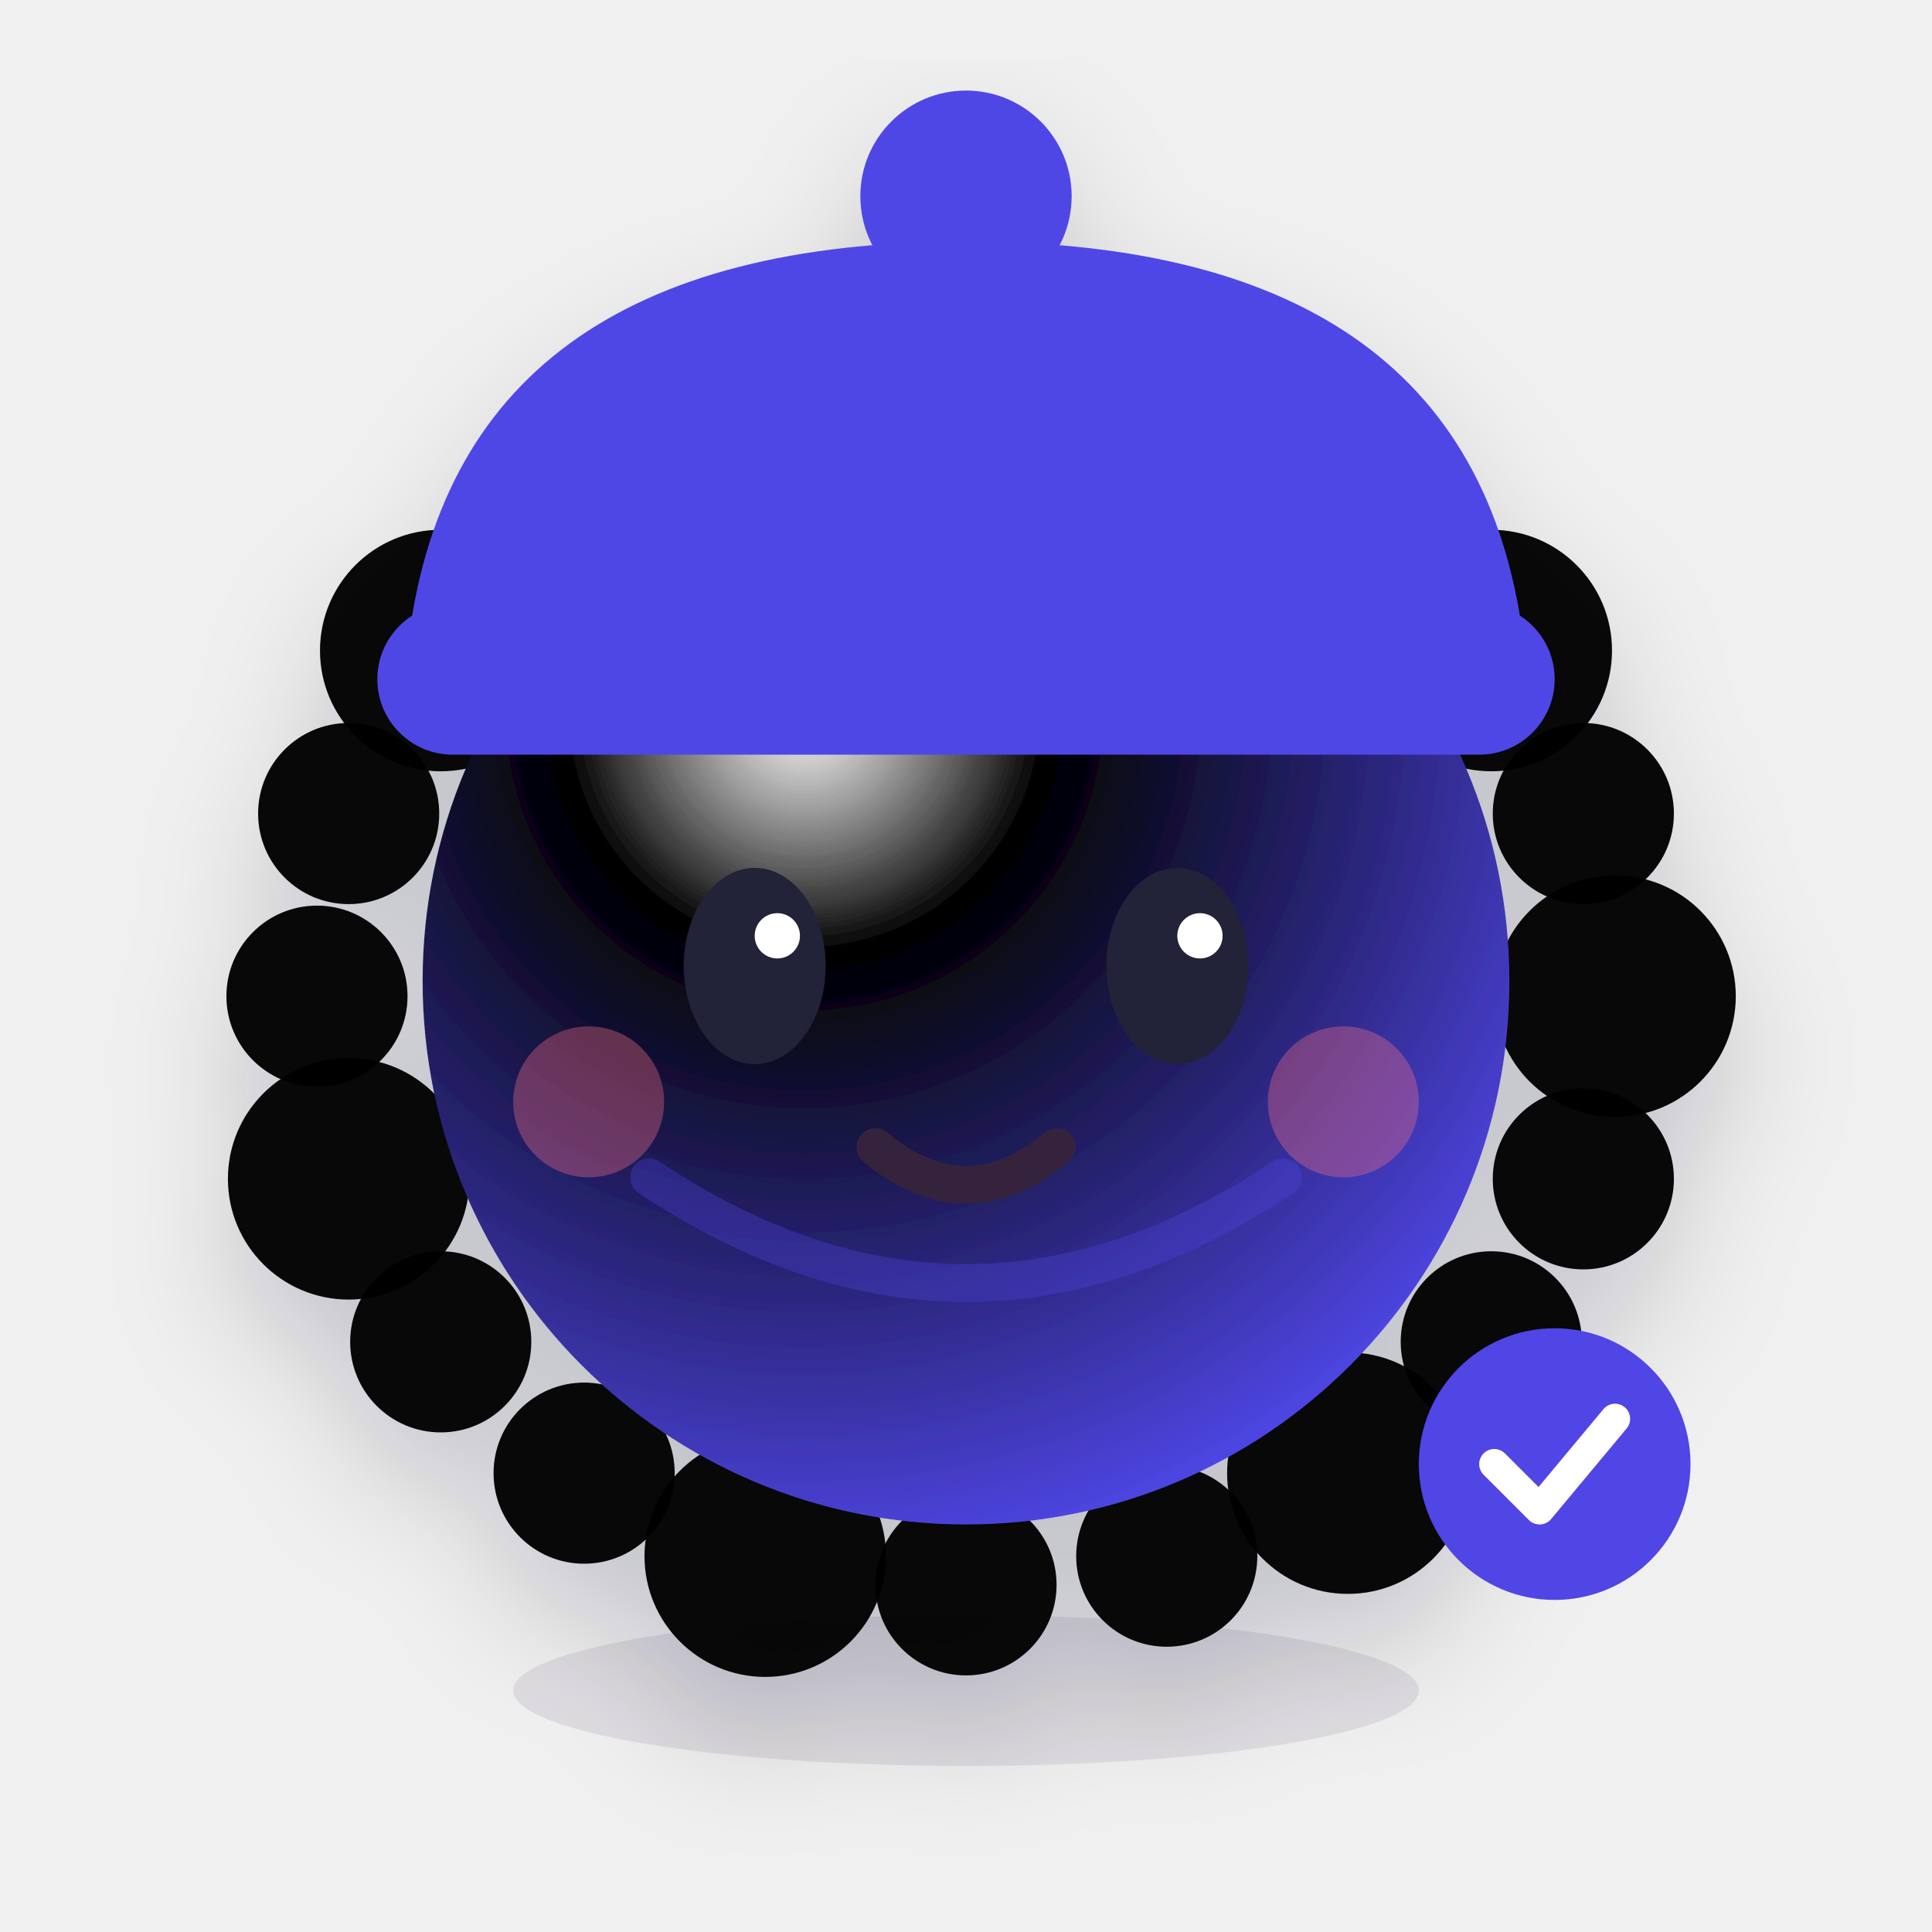
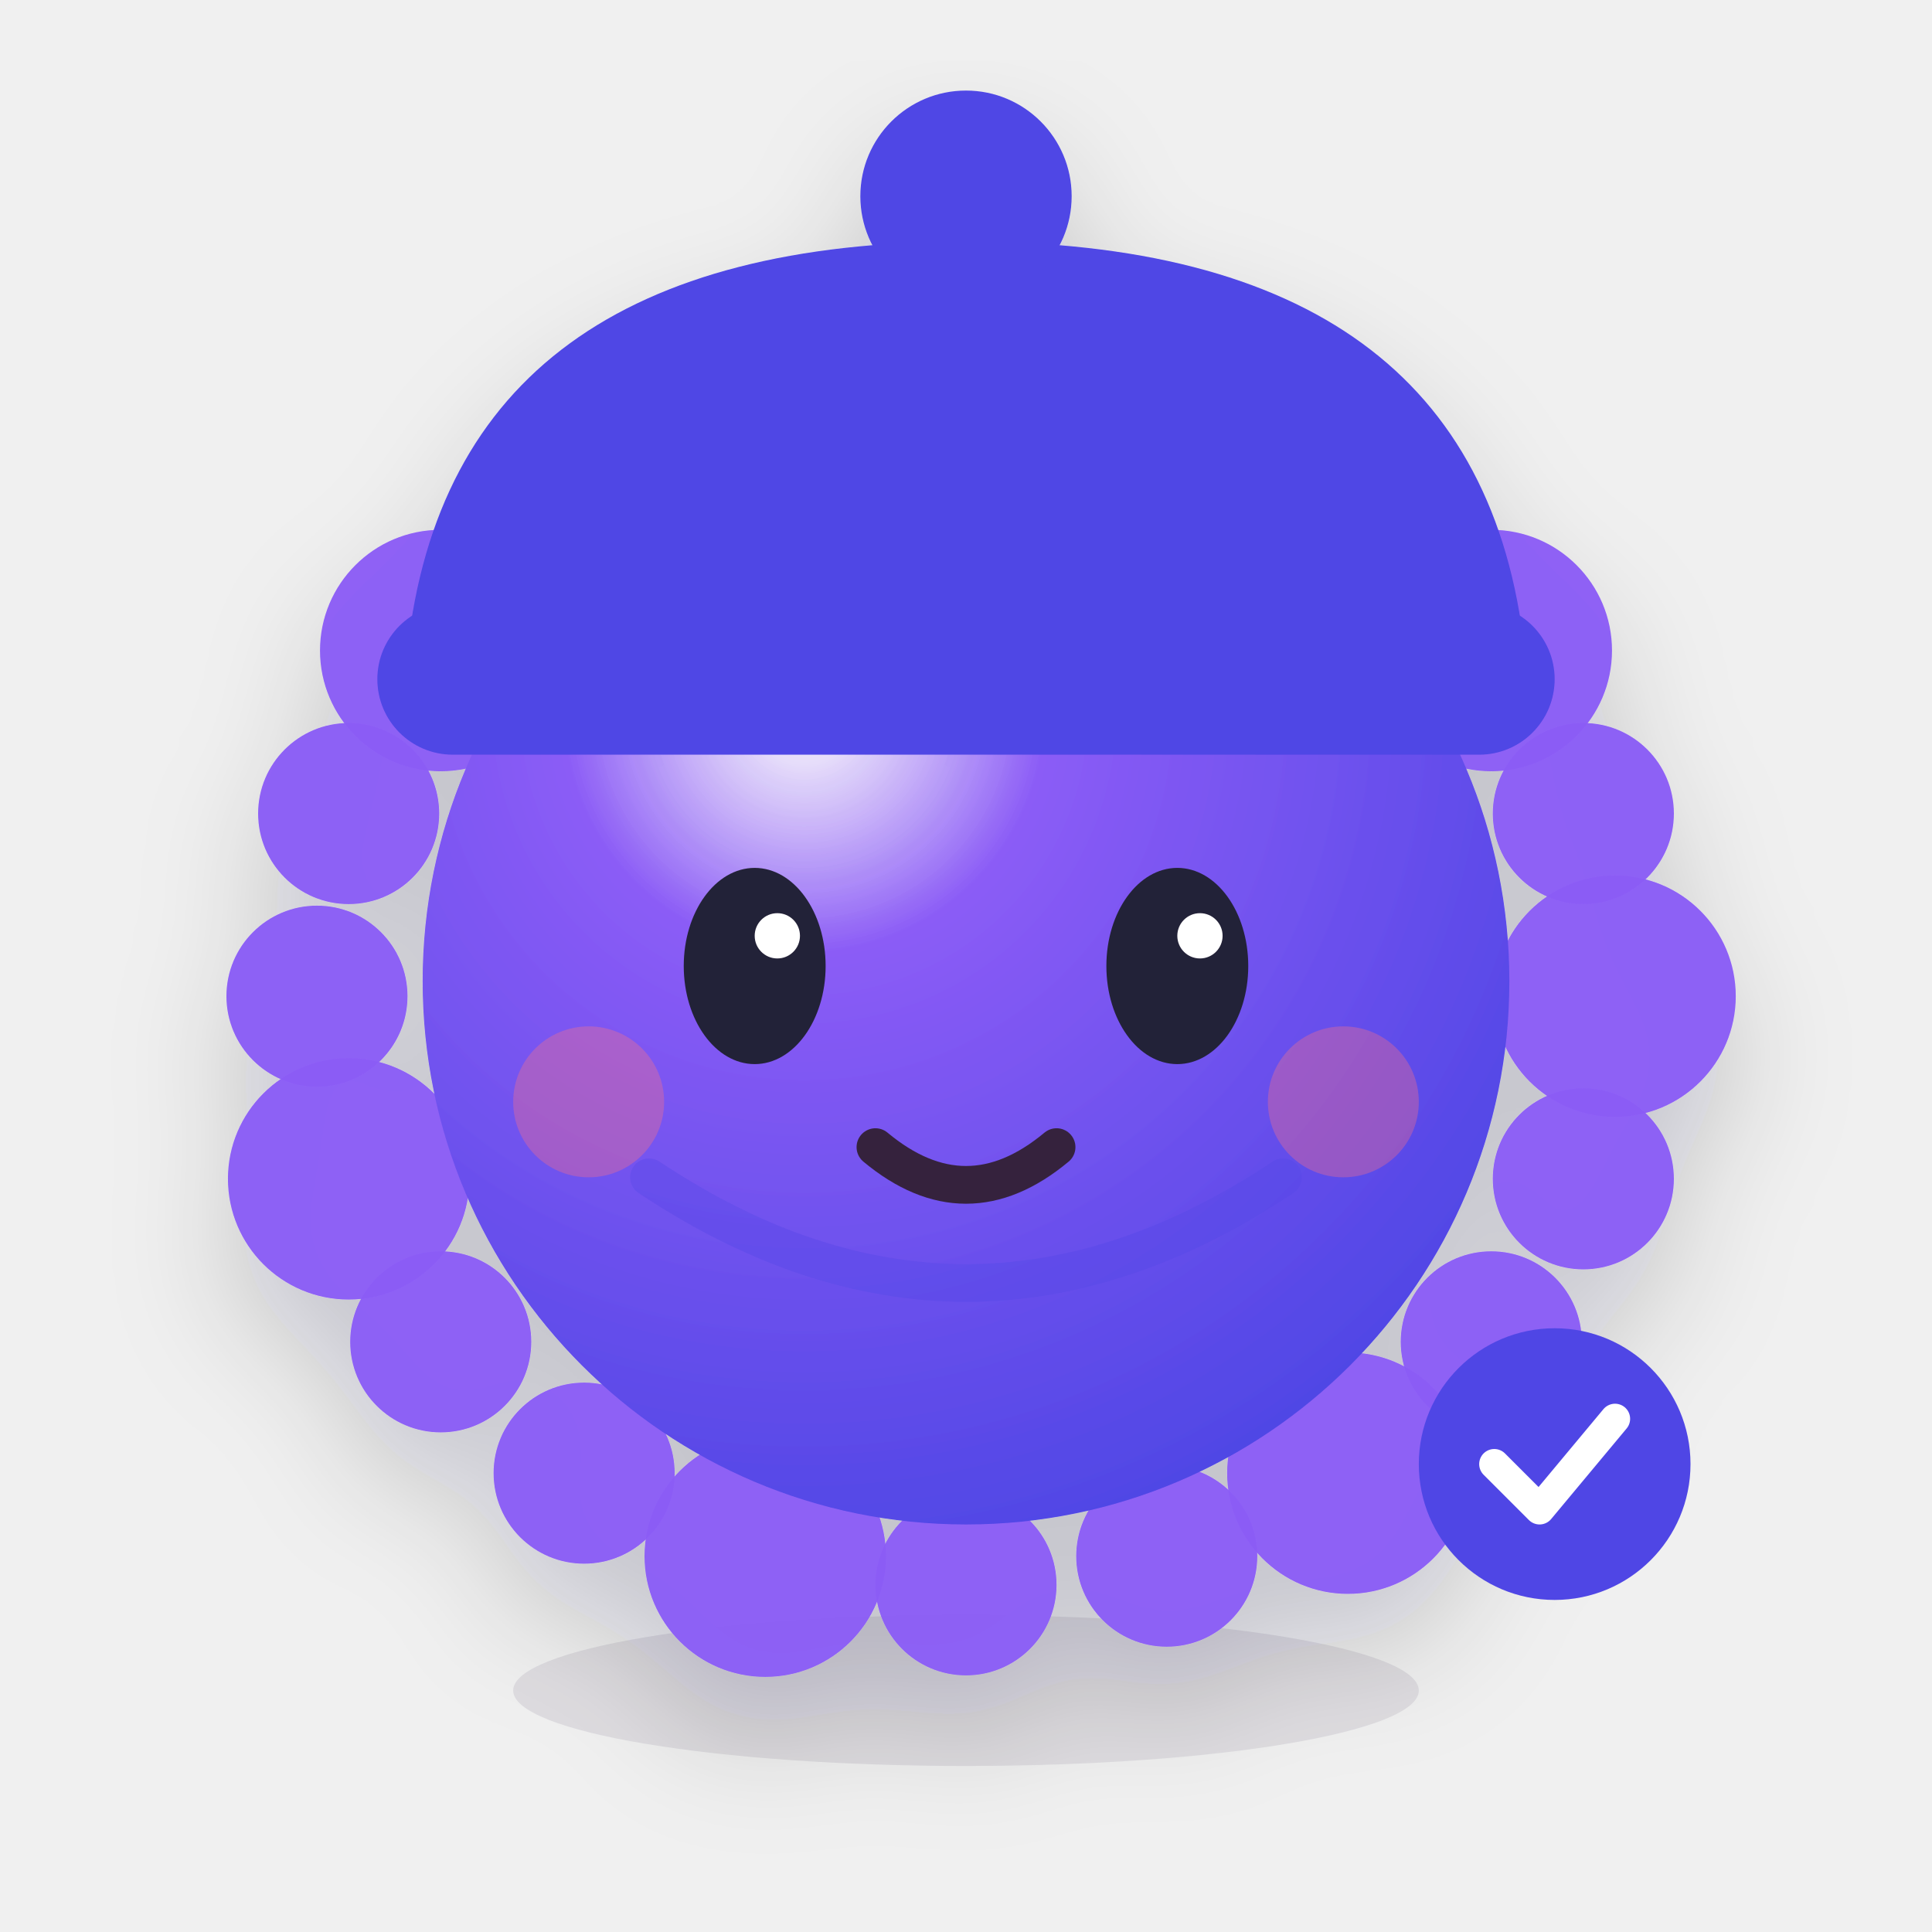
<svg xmlns="http://www.w3.org/2000/svg" viewBox="0 0 128 128" role="img" aria-labelledby="title desc">
  <defs>
    <radialGradient id="fur" cx="35%" cy="25%" r="80%">
      <stop offset="0" stop-color="#ffffff" stop-opacity=".85" />
-       <stop offset=".28" stop-color="8b5cf6" />
+       <stop offset=".28" stop-color="#8b5cf6" />
      <stop offset="1" stop-color="#4f46e5" />
    </radialGradient>
    <filter id="shadow" x="-30%" y="-30%" width="160%" height="170%">
      <feDropShadow dx="0" dy="4" stdDeviation="4" flood-color="#1b1630" flood-opacity=".18" />
    </filter>
  </defs>
  <ellipse cx="64" cy="112" rx="30" ry="5" fill="#51476a" opacity=".12" />
  <g filter="url(#shadow)">
-     <circle cx="107.0" cy="66.0" r="8" fill="8b5cf6" opacity=".96" />
-     <circle cx="104.9" cy="78.1" r="6" fill="8b5cf6" opacity=".96" />
-     <circle cx="98.8" cy="88.9" r="6" fill="8b5cf6" opacity=".96" />
-     <circle cx="89.3" cy="97.6" r="8" fill="8b5cf6" opacity=".96" />
-     <circle cx="77.3" cy="103.1" r="6" fill="8b5cf6" opacity=".96" />
-     <circle cx="64.0" cy="105.0" r="6" fill="8b5cf6" opacity=".96" />
-     <circle cx="50.7" cy="103.1" r="8" fill="8b5cf6" opacity=".96" />
-     <circle cx="38.7" cy="97.6" r="6" fill="8b5cf6" opacity=".96" />
-     <circle cx="29.2" cy="88.9" r="6" fill="8b5cf6" opacity=".96" />
-     <circle cx="23.1" cy="78.1" r="8" fill="8b5cf6" opacity=".96" />
-     <circle cx="21.0" cy="66.0" r="6" fill="8b5cf6" opacity=".96" />
-     <circle cx="23.1" cy="53.9" r="6" fill="8b5cf6" opacity=".96" />
-     <circle cx="29.2" cy="43.1" r="8" fill="8b5cf6" opacity=".96" />
-     <circle cx="38.7" cy="34.4" r="6" fill="8b5cf6" opacity=".96" />
-     <circle cx="50.7" cy="28.9" r="6" fill="8b5cf6" opacity=".96" />
-     <circle cx="64.0" cy="27.0" r="8" fill="8b5cf6" opacity=".96" />
-     <circle cx="77.3" cy="28.9" r="6" fill="8b5cf6" opacity=".96" />
-     <circle cx="89.3" cy="34.4" r="6" fill="8b5cf6" opacity=".96" />
-     <circle cx="98.8" cy="43.1" r="8" fill="8b5cf6" opacity=".96" />
-     <circle cx="104.9" cy="53.9" r="6" fill="8b5cf6" opacity=".96" />
+     <circle cx="107.0" cy="66.0" r="8" fill="#8b5cf6" opacity=".96" />
+     <circle cx="104.9" cy="78.1" r="6" fill="#8b5cf6" opacity=".96" />
+     <circle cx="98.8" cy="88.9" r="6" fill="#8b5cf6" opacity=".96" />
+     <circle cx="89.3" cy="97.6" r="8" fill="#8b5cf6" opacity=".96" />
+     <circle cx="77.3" cy="103.1" r="6" fill="#8b5cf6" opacity=".96" />
+     <circle cx="64.0" cy="105.0" r="6" fill="#8b5cf6" opacity=".96" />
+     <circle cx="50.7" cy="103.1" r="8" fill="#8b5cf6" opacity=".96" />
+     <circle cx="38.7" cy="97.6" r="6" fill="#8b5cf6" opacity=".96" />
+     <circle cx="29.2" cy="88.9" r="6" fill="#8b5cf6" opacity=".96" />
+     <circle cx="23.1" cy="78.1" r="8" fill="#8b5cf6" opacity=".96" />
+     <circle cx="21.0" cy="66.0" r="6" fill="#8b5cf6" opacity=".96" />
+     <circle cx="23.1" cy="53.9" r="6" fill="#8b5cf6" opacity=".96" />
+     <circle cx="29.2" cy="43.1" r="8" fill="#8b5cf6" opacity=".96" />
+     <circle cx="38.7" cy="34.4" r="6" fill="#8b5cf6" opacity=".96" />
+     <circle cx="50.7" cy="28.9" r="6" fill="#8b5cf6" opacity=".96" />
+     <circle cx="64.0" cy="27.0" r="8" fill="#8b5cf6" opacity=".96" />
+     <circle cx="77.3" cy="28.9" r="6" fill="#8b5cf6" opacity=".96" />
+     <circle cx="89.3" cy="34.4" r="6" fill="#8b5cf6" opacity=".96" />
+     <circle cx="98.8" cy="43.1" r="8" fill="#8b5cf6" opacity=".96" />
+     <circle cx="104.9" cy="53.9" r="6" fill="#8b5cf6" opacity=".96" />
    <circle cx="64" cy="65" r="36" fill="url(#fur)" />
    <path d="M43 78Q64 92 85 78" fill="none" stroke="#4f46e5" stroke-width="2.5" opacity=".32" stroke-linecap="round" />
    <path d="M27 43Q30 16 64 16Q98 16 101 43Z" fill="#4f46e5" />
    <rect x="25" y="40" width="78" height="10" rx="5" fill="#4f46e5" />
    <circle cx="64" cy="13" r="7" fill="#4f46e5" />
    <ellipse cx="50" cy="64" rx="4.7" ry="6.5" fill="#242137" />
    <ellipse cx="78" cy="64" rx="4.7" ry="6.5" fill="#242137" />
    <circle cx="51.5" cy="62" r="1.5" fill="#fff" />
    <circle cx="79.5" cy="62" r="1.5" fill="#fff" />
    <path d="M58 76Q64 81 70 76" fill="none" stroke="#35233c" stroke-width="2.5" stroke-linecap="round" />
    <circle cx="39" cy="73" r="5" fill="#fb7185" opacity=".35" />
    <circle cx="89" cy="73" r="5" fill="#fb7185" opacity=".35" />
  </g>
  <circle cx="103" cy="97" r="9" fill="#4f46e5" />
  <path d="M99 97l3 3 5-6" fill="none" stroke="#fff" stroke-width="2" stroke-linecap="round" stroke-linejoin="round" />
</svg>
